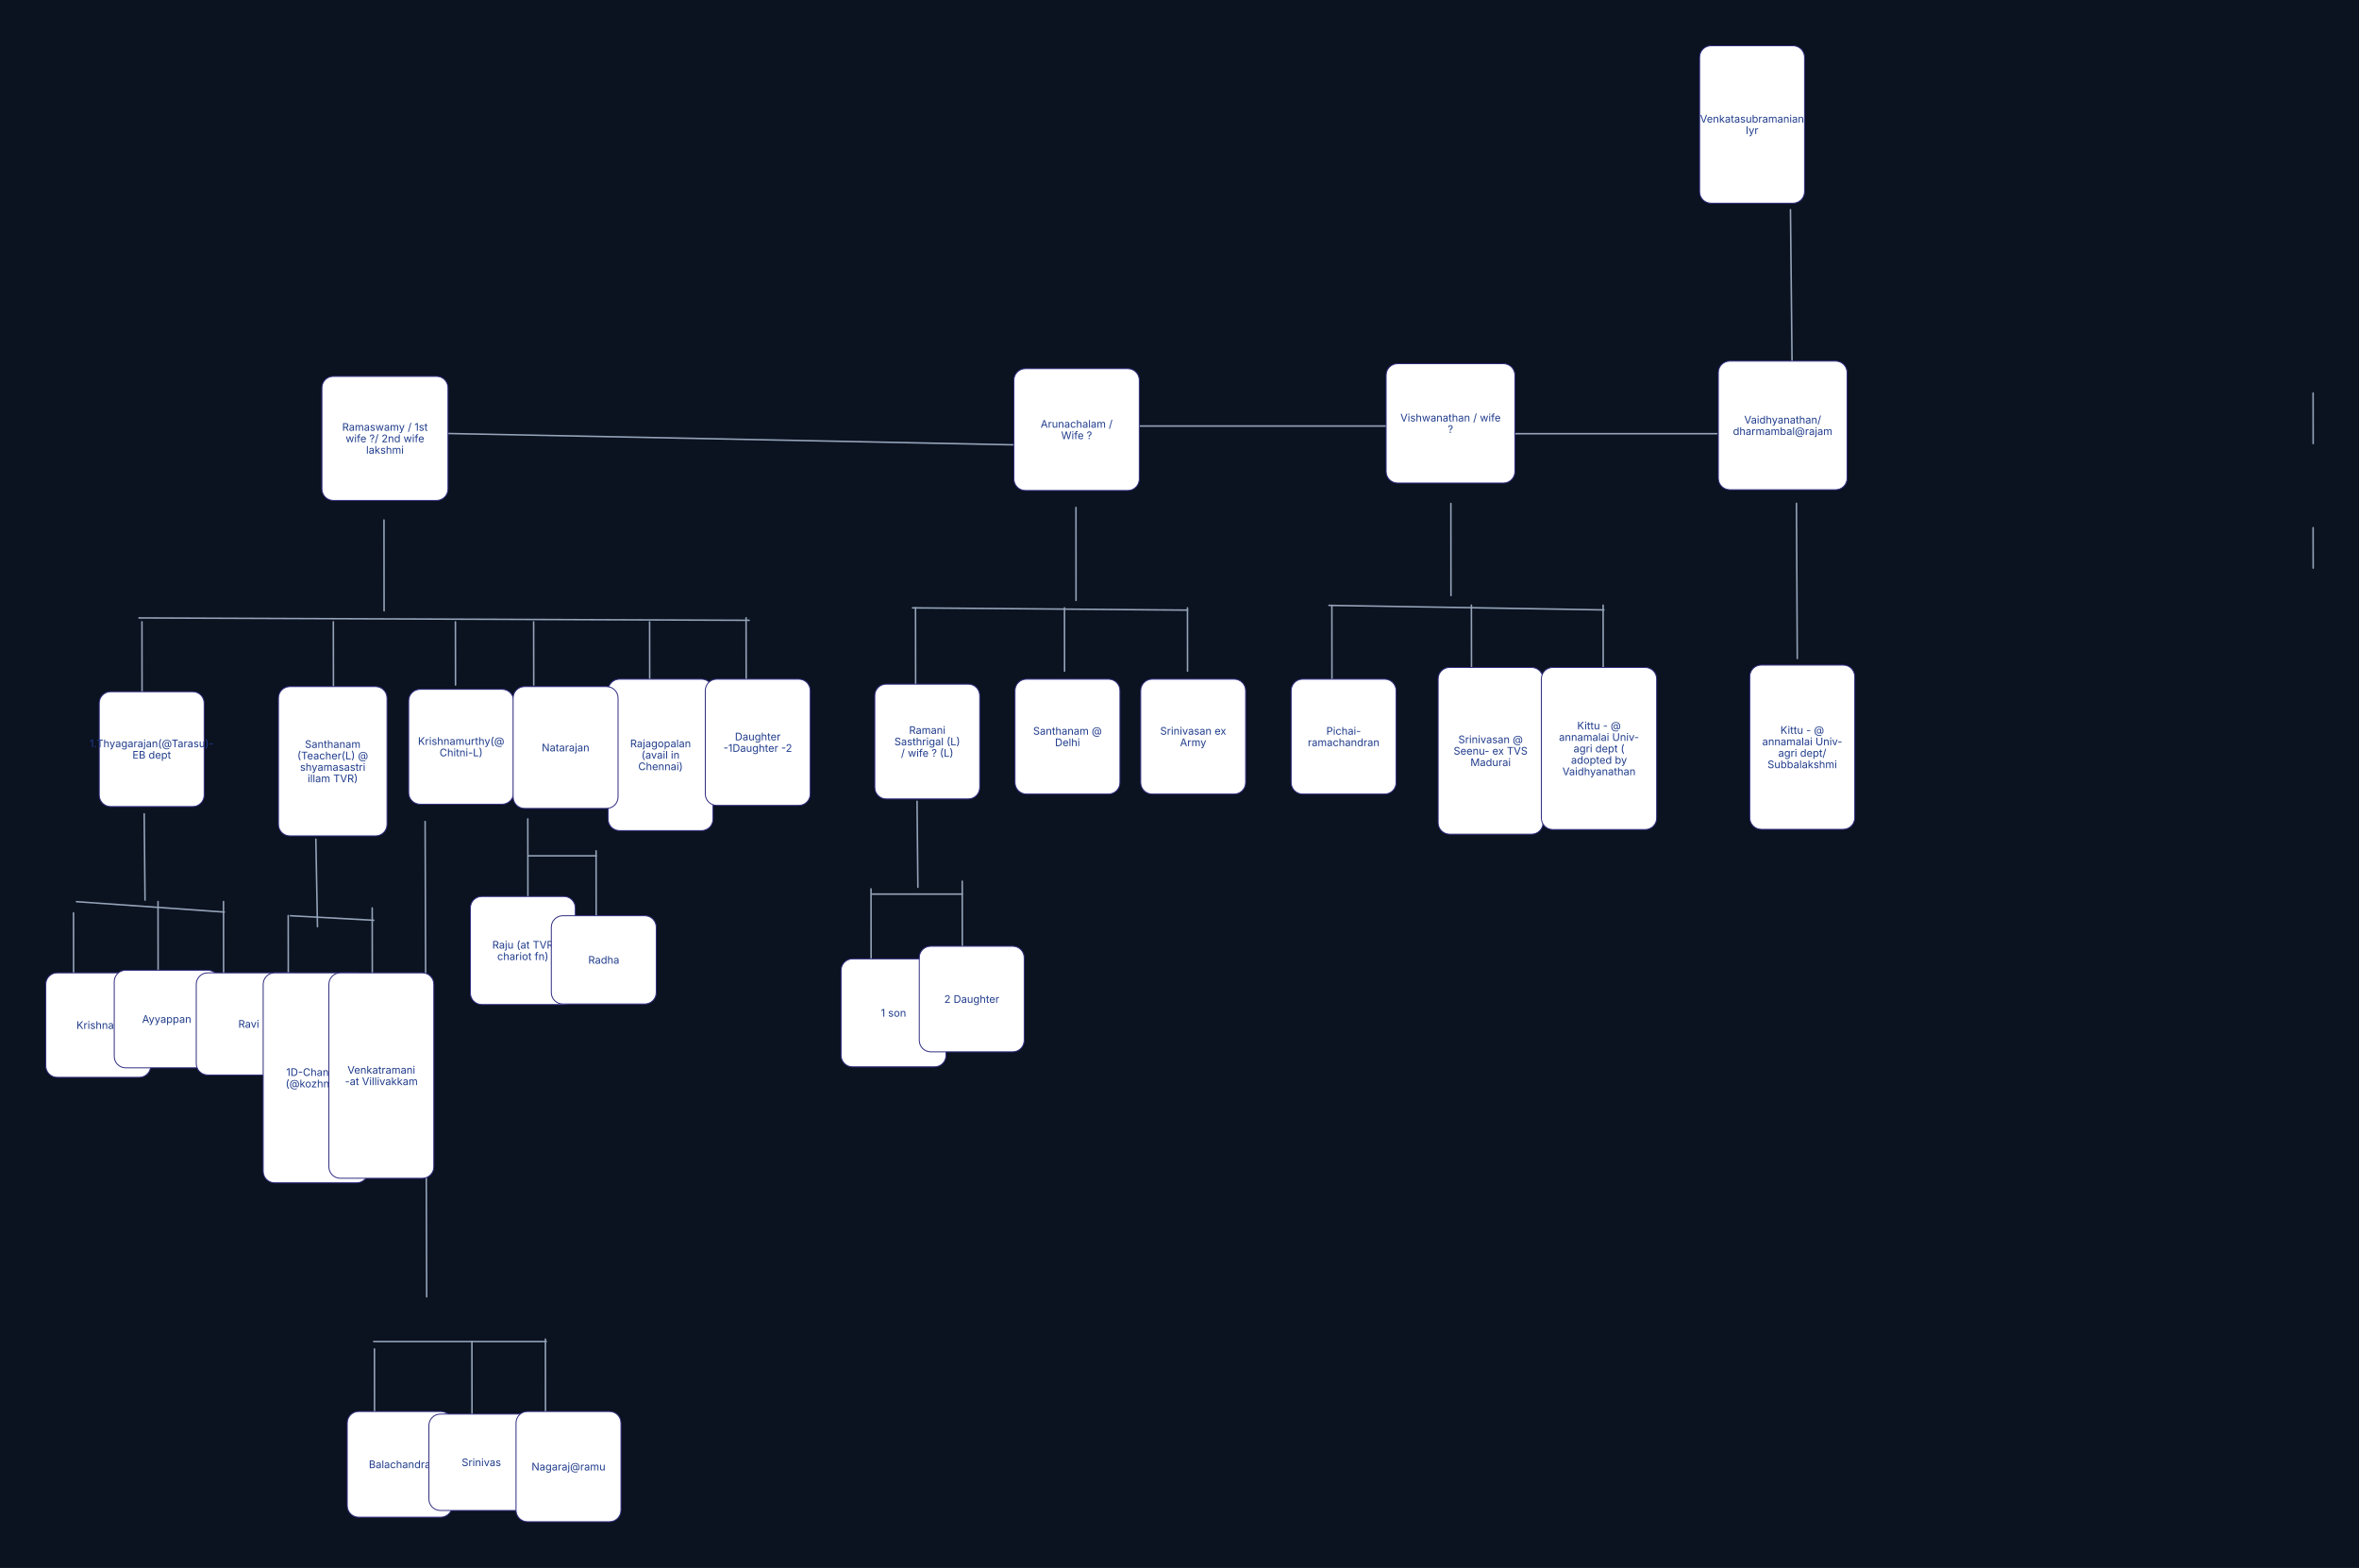
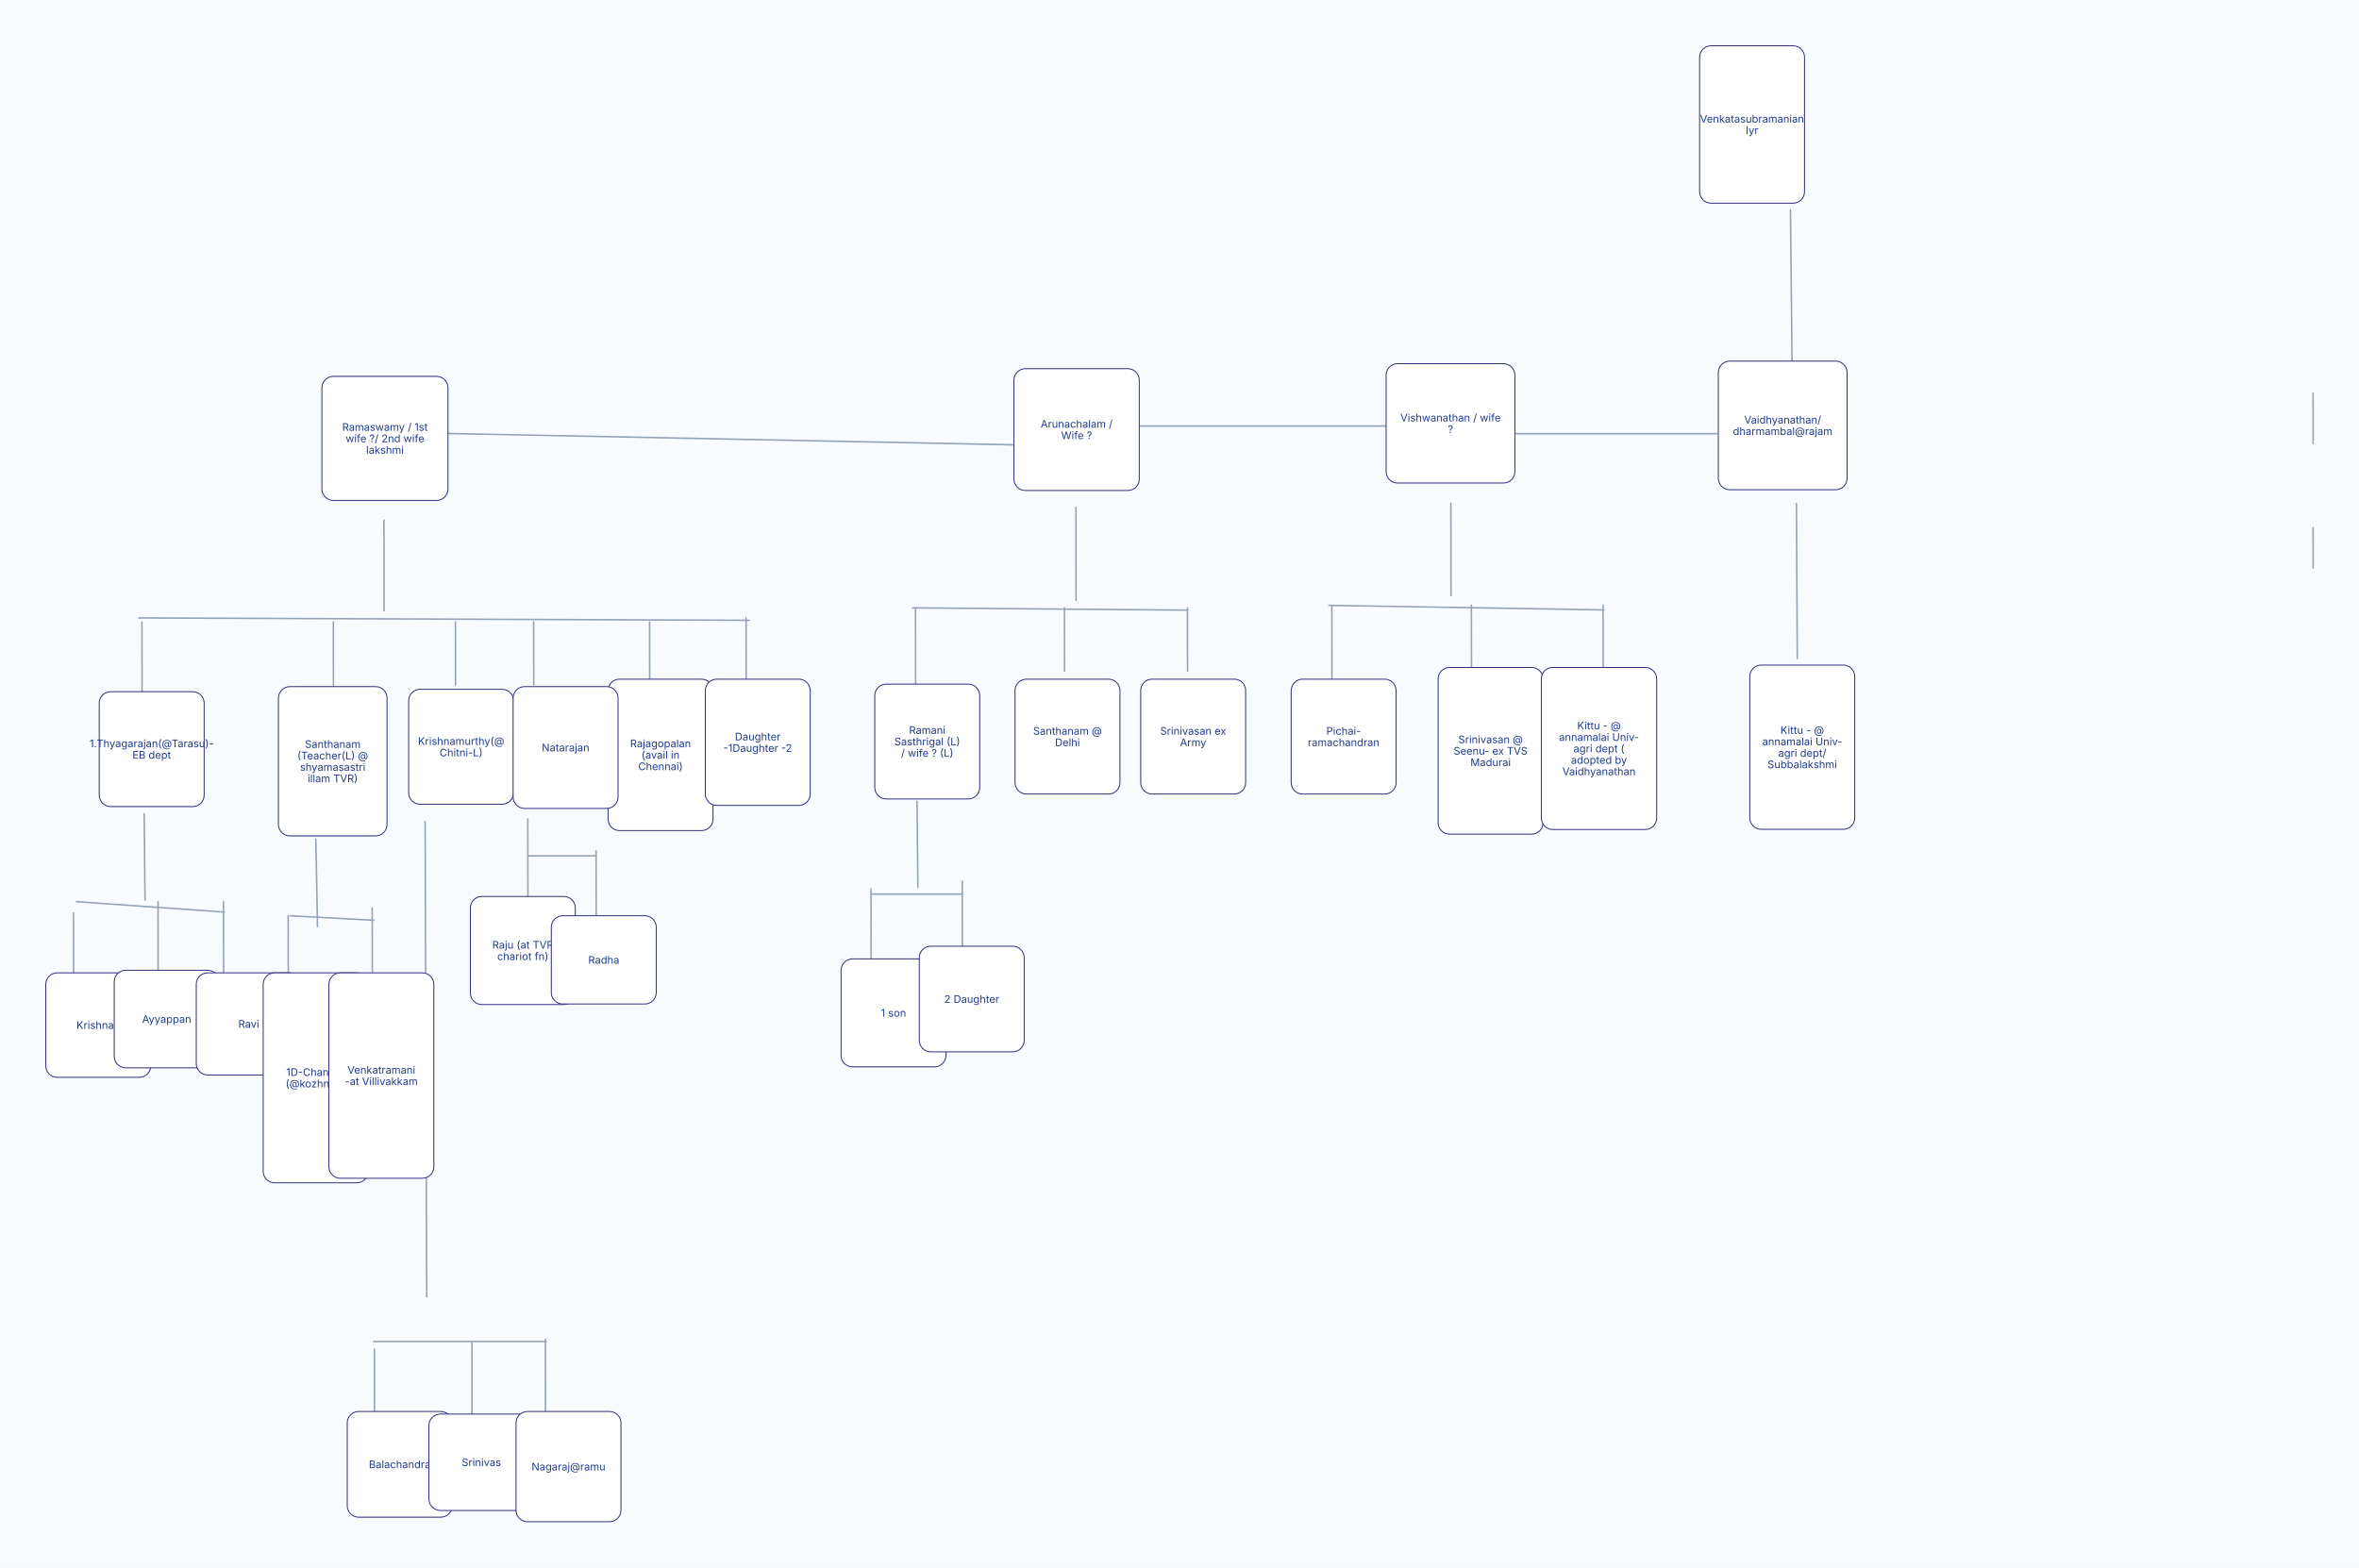
<svg xmlns="http://www.w3.org/2000/svg" width="2473" height="1644" viewBox="0 0 2473 1644" role="img" aria-labelledby="title desc">
-   <rect x="0" y="0" width="2473" height="1644" fill="#0b1220" />
+   <rect x="0" y="0" width="2473" height="1644" fill="#F8FBFF" />
  <line x1="349.45" y1="651.99" x2="349.56" y2="720.72" stroke="#94a3b8" stroke-width="1.6" stroke-linecap="round" />
  <line x1="402.54" y1="545.25" x2="402.65" y2="640.40" stroke="#94a3b8" stroke-width="1.6" stroke-linecap="round" />
  <line x1="148.82" y1="651.99" x2="148.93" y2="732.74" stroke="#94a3b8" stroke-width="1.6" stroke-linecap="round" />
  <line x1="680.99" y1="651.99" x2="681.09" y2="715.96" stroke="#94a3b8" stroke-width="1.6" stroke-linecap="round" />
  <line x1="145.70" y1="647.89" x2="785.33" y2="650.38" stroke="#94a3b8" stroke-width="1.6" stroke-linecap="round" />
  <line x1="77.06" y1="957.20" x2="77.16" y2="1035.57" stroke="#94a3b8" stroke-width="1.6" stroke-linecap="round" />
  <line x1="165.66" y1="945.28" x2="165.77" y2="1024.91" stroke="#94a3b8" stroke-width="1.6" stroke-linecap="round" />
  <line x1="80.17" y1="945.39" x2="235.16" y2="956.30" stroke="#94a3b8" stroke-width="1.6" stroke-linecap="round" />
  <line x1="151.16" y1="853.30" x2="152.04" y2="943.69" stroke="#94a3b8" stroke-width="1.6" stroke-linecap="round" />
  <line x1="553.30" y1="858.63" x2="553.41" y2="941.76" stroke="#94a3b8" stroke-width="1.6" stroke-linecap="round" />
  <line x1="477.43" y1="651.99" x2="477.53" y2="718.22" stroke="#94a3b8" stroke-width="1.6" stroke-linecap="round" />
  <line x1="1115.91" y1="637.34" x2="1116.01" y2="703.69" stroke="#94a3b8" stroke-width="1.6" stroke-linecap="round" />
  <line x1="1127.96" y1="532.10" x2="1128.04" y2="629.52" stroke="#94a3b8" stroke-width="1.6" stroke-linecap="round" />
  <line x1="959.76" y1="637.23" x2="959.87" y2="719.36" stroke="#94a3b8" stroke-width="1.6" stroke-linecap="round" />
  <line x1="956.65" y1="637.34" x2="1244.92" y2="639.72" stroke="#94a3b8" stroke-width="1.6" stroke-linecap="round" />
  <line x1="913.12" y1="932.01" x2="913.19" y2="1010.27" stroke="#94a3b8" stroke-width="1.6" stroke-linecap="round" />
  <line x1="1008.74" y1="923.96" x2="1008.81" y2="1004.71" stroke="#94a3b8" stroke-width="1.6" stroke-linecap="round" />
  <line x1="913.94" y1="937.46" x2="1008.81" y2="937.46" stroke="#94a3b8" stroke-width="1.6" stroke-linecap="round" />
  <line x1="961.36" y1="840.15" x2="962.24" y2="930.31" stroke="#94a3b8" stroke-width="1.6" stroke-linecap="round" />
  <line x1="1244.85" y1="637.34" x2="1244.92" y2="703.69" stroke="#94a3b8" stroke-width="1.6" stroke-linecap="round" />
  <line x1="469.59" y1="454.51" x2="1062.99" y2="466.41" stroke="#94a3b8" stroke-width="1.6" stroke-linecap="round" />
  <line x1="1542.51" y1="634.51" x2="1542.61" y2="703.24" stroke="#94a3b8" stroke-width="1.6" stroke-linecap="round" />
  <line x1="1520.99" y1="527.89" x2="1521.09" y2="624.42" stroke="#94a3b8" stroke-width="1.6" stroke-linecap="round" />
  <line x1="1396.24" y1="634.73" x2="1396.31" y2="714.48" stroke="#94a3b8" stroke-width="1.6" stroke-linecap="round" />
  <line x1="1393.12" y1="634.73" x2="1681.43" y2="639.50" stroke="#94a3b8" stroke-width="1.6" stroke-linecap="round" />
  <line x1="1680.58" y1="634.51" x2="1680.69" y2="703.24" stroke="#94a3b8" stroke-width="1.6" stroke-linecap="round" />
  <line x1="1193.49" y1="446.68" x2="1453.19" y2="446.68" stroke="#94a3b8" stroke-width="1.6" stroke-linecap="round" />
  <line x1="1883.26" y1="527.77" x2="1884.14" y2="690.43" stroke="#94a3b8" stroke-width="1.6" stroke-linecap="round" />
  <line x1="1588.04" y1="454.73" x2="1799.83" y2="454.73" stroke="#94a3b8" stroke-width="1.6" stroke-linecap="round" />
  <line x1="234.31" y1="945.28" x2="234.41" y2="1024.91" stroke="#94a3b8" stroke-width="1.6" stroke-linecap="round" />
  <line x1="302.14" y1="959.92" x2="302.24" y2="1038.18" stroke="#94a3b8" stroke-width="1.6" stroke-linecap="round" />
  <line x1="390.20" y1="951.99" x2="390.31" y2="1027.97" stroke="#94a3b8" stroke-width="1.6" stroke-linecap="round" />
  <line x1="304.48" y1="960.15" x2="391.83" y2="964.91" stroke="#94a3b8" stroke-width="1.6" stroke-linecap="round" />
  <line x1="331.12" y1="879.84" x2="332.82" y2="971.60" stroke="#94a3b8" stroke-width="1.6" stroke-linecap="round" />
  <line x1="392.54" y1="1414.39" x2="392.65" y2="1496.64" stroke="#94a3b8" stroke-width="1.6" stroke-linecap="round" />
  <line x1="494.72" y1="1406.57" x2="494.82" y2="1487.32" stroke="#94a3b8" stroke-width="1.6" stroke-linecap="round" />
  <line x1="391.76" y1="1406.57" x2="572.65" y2="1406.57" stroke="#94a3b8" stroke-width="1.6" stroke-linecap="round" />
  <line x1="445.67" y1="861.35" x2="447.30" y2="1359.72" stroke="#94a3b8" stroke-width="1.6" stroke-linecap="round" />
  <line x1="571.76" y1="1404.08" x2="571.87" y2="1487.09" stroke="#94a3b8" stroke-width="1.6" stroke-linecap="round" />
  <line x1="559.43" y1="651.99" x2="559.54" y2="718.22" stroke="#94a3b8" stroke-width="1.6" stroke-linecap="round" />
  <line x1="782.14" y1="647.77" x2="782.24" y2="713.12" stroke="#94a3b8" stroke-width="1.6" stroke-linecap="round" />
  <line x1="624.89" y1="892.10" x2="624.99" y2="967.97" stroke="#94a3b8" stroke-width="1.6" stroke-linecap="round" />
  <line x1="554.04" y1="897.32" x2="624.96" y2="897.32" stroke="#94a3b8" stroke-width="1.6" stroke-linecap="round" />
  <line x1="1876.98" y1="219.84" x2="1878.65" y2="380.22" stroke="#94a3b8" stroke-width="1.6" stroke-linecap="round" />
  <line x1="2424.89" y1="412.10" x2="2424.96" y2="465.05" stroke="#94a3b8" stroke-width="1.6" stroke-linecap="round" />
  <line x1="2424.89" y1="553.30" x2="2424.96" y2="595.62" stroke="#94a3b8" stroke-width="1.6" stroke-linecap="round" />
  <rect x="337.46" y="394.62" width="132.17" height="130.09" rx="12" ry="12" fill="#ffffff" stroke="#312e81" stroke-width="1" />
  <text x="403.55" y="451.67" text-anchor="middle" font-family="Inter, sans-serif" font-size="11" fill="#1e3a8a">Ramaswamy   / 1st</text>
  <text x="403.55" y="463.67" text-anchor="middle" font-family="Inter, sans-serif" font-size="11" fill="#1e3a8a">wife ?/ 2nd wife</text>
  <text x="403.55" y="475.67" text-anchor="middle" font-family="Inter, sans-serif" font-size="11" fill="#1e3a8a">lakshmi</text>
  <rect x="637.46" y="712.10" width="110.00" height="158.78" rx="12" ry="12" fill="#ffffff" stroke="#312e81" stroke-width="1" />
  <text x="692.46" y="783.49" text-anchor="middle" font-family="Inter, sans-serif" font-size="11" fill="#1e3a8a">Rajagopalan</text>
  <text x="692.46" y="795.49" text-anchor="middle" font-family="Inter, sans-serif" font-size="11" fill="#1e3a8a">(avail in</text>
  <text x="692.46" y="807.49" text-anchor="middle" font-family="Inter, sans-serif" font-size="11" fill="#1e3a8a">Chennai)</text>
  <rect x="291.90" y="719.92" width="113.83" height="156.51" rx="12" ry="12" fill="#ffffff" stroke="#312e81" stroke-width="1" />
  <text x="348.81" y="784.18" text-anchor="middle" font-family="Inter, sans-serif" font-size="11" fill="#1e3a8a">Santhanam</text>
  <text x="348.81" y="796.18" text-anchor="middle" font-family="Inter, sans-serif" font-size="11" fill="#1e3a8a">(Teacher(L) @</text>
  <text x="348.81" y="808.18" text-anchor="middle" font-family="Inter, sans-serif" font-size="11" fill="#1e3a8a">shyamasastri</text>
  <text x="348.81" y="820.18" text-anchor="middle" font-family="Inter, sans-serif" font-size="11" fill="#1e3a8a">illam TVR)</text>
  <rect x="48.00" y="1020.04" width="110.00" height="109.55" rx="12" ry="12" fill="#ffffff" stroke="#312e81" stroke-width="1" />
  <text x="103.00" y="1078.81" text-anchor="middle" font-family="Inter, sans-serif" font-size="11" fill="#1e3a8a">Krishnan</text>
  <rect x="739.39" y="712.10" width="110.00" height="132.36" rx="12" ry="12" fill="#ffffff" stroke="#312e81" stroke-width="1" />
  <text x="794.39" y="776.28" text-anchor="middle" font-family="Inter, sans-serif" font-size="11" fill="#1e3a8a">Daughter</text>
  <text x="794.39" y="788.28" text-anchor="middle" font-family="Inter, sans-serif" font-size="11" fill="#1e3a8a">-1Daughter -2</text>
  <rect x="119.76" y="1017.32" width="110.00" height="102.29" rx="12" ry="12" fill="#ffffff" stroke="#312e81" stroke-width="1" />
  <text x="174.76" y="1072.46" text-anchor="middle" font-family="Inter, sans-serif" font-size="11" fill="#1e3a8a">Ayyappan</text>
  <rect x="428.41" y="722.76" width="110.00" height="120.45" rx="12" ry="12" fill="#ffffff" stroke="#312e81" stroke-width="1" />
  <text x="483.41" y="780.99" text-anchor="middle" font-family="Inter, sans-serif" font-size="11" fill="#1e3a8a">Krishnamurthy(@</text>
  <text x="483.41" y="792.99" text-anchor="middle" font-family="Inter, sans-serif" font-size="11" fill="#1e3a8a">Chitni-L)</text>
  <rect x="104.03" y="725.25" width="110.00" height="120.45" rx="12" ry="12" fill="#ffffff" stroke="#312e81" stroke-width="1" />
  <text x="159.03" y="783.48" text-anchor="middle" font-family="Inter, sans-serif" font-size="11" fill="#1e3a8a">1.Thyagarajan(@Tarasu)-</text>
  <text x="159.03" y="795.48" text-anchor="middle" font-family="Inter, sans-serif" font-size="11" fill="#1e3a8a">EB dept</text>
  <rect x="1062.92" y="386.57" width="131.42" height="127.71" rx="12" ry="12" fill="#ffffff" stroke="#312e81" stroke-width="1" />
  <text x="1128.63" y="448.43" text-anchor="middle" font-family="Inter, sans-serif" font-size="11" fill="#1e3a8a">Arunachalam  /</text>
  <text x="1128.63" y="460.43" text-anchor="middle" font-family="Inter, sans-serif" font-size="11" fill="#1e3a8a">Wife ?</text>
  <rect x="1064.07" y="712.10" width="110.00" height="120.45" rx="12" ry="12" fill="#ffffff" stroke="#312e81" stroke-width="1" />
  <text x="1119.07" y="770.33" text-anchor="middle" font-family="Inter, sans-serif" font-size="11" fill="#1e3a8a">Santhanam @</text>
  <text x="1119.07" y="782.33" text-anchor="middle" font-family="Inter, sans-serif" font-size="11" fill="#1e3a8a">Delhi</text>
  <rect x="881.73" y="1005.39" width="110.00" height="113.20" rx="12" ry="12" fill="#ffffff" stroke="#312e81" stroke-width="1" />
  <text x="936.73" y="1065.99" text-anchor="middle" font-family="Inter, sans-serif" font-size="11" fill="#1e3a8a">1 son</text>
  <rect x="963.70" y="992.13" width="110.00" height="110.70" rx="12" ry="12" fill="#ffffff" stroke="#312e81" stroke-width="1" />
  <text x="1018.70" y="1051.48" text-anchor="middle" font-family="Inter, sans-serif" font-size="11" fill="#1e3a8a">2 Daughter</text>
  <rect x="1195.83" y="712.10" width="110.00" height="120.45" rx="12" ry="12" fill="#ffffff" stroke="#312e81" stroke-width="1" />
  <text x="1250.83" y="770.33" text-anchor="middle" font-family="Inter, sans-serif" font-size="11" fill="#1e3a8a">Srinivasan ex</text>
  <text x="1250.83" y="782.33" text-anchor="middle" font-family="Inter, sans-serif" font-size="11" fill="#1e3a8a">Army</text>
  <rect x="917.06" y="717.32" width="110.00" height="120.34" rx="12" ry="12" fill="#ffffff" stroke="#312e81" stroke-width="1" />
  <text x="972.06" y="769.49" text-anchor="middle" font-family="Inter, sans-serif" font-size="11" fill="#1e3a8a">Ramani</text>
  <text x="972.06" y="781.49" text-anchor="middle" font-family="Inter, sans-serif" font-size="11" fill="#1e3a8a">Sasthrigal (L)</text>
  <text x="972.06" y="793.49" text-anchor="middle" font-family="Inter, sans-serif" font-size="11" fill="#1e3a8a">/ wife ? (L)</text>
  <rect x="1453.12" y="381.35" width="134.99" height="125.10" rx="12" ry="12" fill="#ffffff" stroke="#312e81" stroke-width="1" />
  <text x="1520.62" y="441.91" text-anchor="middle" font-family="Inter, sans-serif" font-size="11" fill="#1e3a8a">Vishwanathan / wife</text>
  <text x="1520.62" y="453.91" text-anchor="middle" font-family="Inter, sans-serif" font-size="11" fill="#1e3a8a">?</text>
  <rect x="1507.63" y="699.84" width="110.00" height="174.78" rx="12" ry="12" fill="#ffffff" stroke="#312e81" stroke-width="1" />
  <text x="1562.63" y="779.23" text-anchor="middle" font-family="Inter, sans-serif" font-size="11" fill="#1e3a8a">Srinivasan @</text>
  <text x="1562.63" y="791.23" text-anchor="middle" font-family="Inter, sans-serif" font-size="11" fill="#1e3a8a">Seenu- ex TVS</text>
  <text x="1562.63" y="803.23" text-anchor="middle" font-family="Inter, sans-serif" font-size="11" fill="#1e3a8a">Madurai</text>
  <rect x="1615.83" y="699.84" width="120.89" height="169.91" rx="12" ry="12" fill="#ffffff" stroke="#312e81" stroke-width="1" />
  <text x="1676.27" y="764.79" text-anchor="middle" font-family="Inter, sans-serif" font-size="11" fill="#1e3a8a">Kittu -  @</text>
  <text x="1676.27" y="776.79" text-anchor="middle" font-family="Inter, sans-serif" font-size="11" fill="#1e3a8a">annamalai Univ-</text>
  <text x="1676.27" y="788.79" text-anchor="middle" font-family="Inter, sans-serif" font-size="11" fill="#1e3a8a">agri dept (</text>
  <text x="1676.27" y="800.79" text-anchor="middle" font-family="Inter, sans-serif" font-size="11" fill="#1e3a8a">adopted by</text>
  <text x="1676.27" y="812.79" text-anchor="middle" font-family="Inter, sans-serif" font-size="11" fill="#1e3a8a">Vaidhyanathan</text>
  <rect x="1353.57" y="712.10" width="110.00" height="120.45" rx="12" ry="12" fill="#ffffff" stroke="#312e81" stroke-width="1" />
  <text x="1408.57" y="770.33" text-anchor="middle" font-family="Inter, sans-serif" font-size="11" fill="#1e3a8a">Pichai-</text>
  <text x="1408.57" y="782.33" text-anchor="middle" font-family="Inter, sans-serif" font-size="11" fill="#1e3a8a">ramachandran</text>
  <rect x="1834.35" y="697.34" width="110.00" height="172.18" rx="12" ry="12" fill="#ffffff" stroke="#312e81" stroke-width="1" />
  <text x="1889.35" y="769.43" text-anchor="middle" font-family="Inter, sans-serif" font-size="11" fill="#1e3a8a">Kittu - @</text>
  <text x="1889.35" y="781.43" text-anchor="middle" font-family="Inter, sans-serif" font-size="11" fill="#1e3a8a">annamalai Univ-</text>
  <text x="1889.35" y="793.43" text-anchor="middle" font-family="Inter, sans-serif" font-size="11" fill="#1e3a8a">agri dept/</text>
  <text x="1889.35" y="805.43" text-anchor="middle" font-family="Inter, sans-serif" font-size="11" fill="#1e3a8a">Subbalakshmi</text>
  <rect x="1801.36" y="378.63" width="134.99" height="134.85" rx="12" ry="12" fill="#ffffff" stroke="#312e81" stroke-width="1" />
  <text x="1868.85" y="444.06" text-anchor="middle" font-family="Inter, sans-serif" font-size="11" fill="#1e3a8a">Vaidhyanathan/</text>
  <text x="1868.85" y="456.06" text-anchor="middle" font-family="Inter, sans-serif" font-size="11" fill="#1e3a8a">dharmambal@rajam</text>
  <rect x="205.74" y="1020.04" width="110.00" height="107.06" rx="12" ry="12" fill="#ffffff" stroke="#312e81" stroke-width="1" />
  <text x="260.74" y="1077.57" text-anchor="middle" font-family="Inter, sans-serif" font-size="11" fill="#1e3a8a">Ravi</text>
  <rect x="275.91" y="1020.04" width="110.00" height="220.14" rx="12" ry="12" fill="#ffffff" stroke="#312e81" stroke-width="1" />
  <text x="330.91" y="1128.11" text-anchor="middle" font-family="Inter, sans-serif" font-size="11" fill="#1e3a8a">1D-Chandra</text>
  <text x="330.91" y="1140.11" text-anchor="middle" font-family="Inter, sans-serif" font-size="11" fill="#1e3a8a">(@kozhnde)</text>
  <rect x="344.78" y="1020.04" width="110.00" height="215.38" rx="12" ry="12" fill="#ffffff" stroke="#312e81" stroke-width="1" />
  <text x="399.78" y="1125.73" text-anchor="middle" font-family="Inter, sans-serif" font-size="11" fill="#1e3a8a">Venkatramani</text>
  <text x="399.78" y="1137.73" text-anchor="middle" font-family="Inter, sans-serif" font-size="11" fill="#1e3a8a">-at Villivakkam</text>
  <rect x="364.02" y="1479.95" width="110.00" height="110.82" rx="12" ry="12" fill="#ffffff" stroke="#312e81" stroke-width="1" />
  <text x="419.02" y="1539.36" text-anchor="middle" font-family="Inter, sans-serif" font-size="11" fill="#1e3a8a">Balachandra</text>
  <rect x="449.63" y="1482.67" width="110.00" height="101.06" rx="12" ry="12" fill="#ffffff" stroke="#312e81" stroke-width="1" />
  <text x="504.63" y="1537.20" text-anchor="middle" font-family="Inter, sans-serif" font-size="11" fill="#1e3a8a">Srinivas</text>
  <rect x="540.97" y="1479.95" width="110.00" height="115.58" rx="12" ry="12" fill="#ffffff" stroke="#312e81" stroke-width="1" />
  <text x="595.97" y="1541.74" text-anchor="middle" font-family="Inter, sans-serif" font-size="11" fill="#1e3a8a">Nagaraj@ramu</text>
  <rect x="537.92" y="719.92" width="110.00" height="127.71" rx="12" ry="12" fill="#ffffff" stroke="#312e81" stroke-width="1" />
  <text x="592.92" y="787.78" text-anchor="middle" font-family="Inter, sans-serif" font-size="11" fill="#1e3a8a">Natarajan</text>
  <rect x="493.12" y="939.95" width="110.00" height="113.31" rx="12" ry="12" fill="#ffffff" stroke="#312e81" stroke-width="1" />
  <text x="548.12" y="994.60" text-anchor="middle" font-family="Inter, sans-serif" font-size="11" fill="#1e3a8a">Raju (at TVR</text>
  <text x="548.12" y="1006.60" text-anchor="middle" font-family="Inter, sans-serif" font-size="11" fill="#1e3a8a">chariot fn)</text>
  <rect x="577.96" y="960.15" width="110.00" height="92.54" rx="12" ry="12" fill="#ffffff" stroke="#312e81" stroke-width="1" />
  <text x="632.96" y="1010.42" text-anchor="middle" font-family="Inter, sans-serif" font-size="11" fill="#1e3a8a">Radha</text>
  <rect x="1781.73" y="48.00" width="110.00" height="165.03" rx="12" ry="12" fill="#ffffff" stroke="#312e81" stroke-width="1" />
  <text x="1836.73" y="128.52" text-anchor="middle" font-family="Inter, sans-serif" font-size="11" fill="#1e3a8a">Venkatasubramanian</text>
  <text x="1836.73" y="140.52" text-anchor="middle" font-family="Inter, sans-serif" font-size="11" fill="#1e3a8a">Iyr</text>
</svg>
